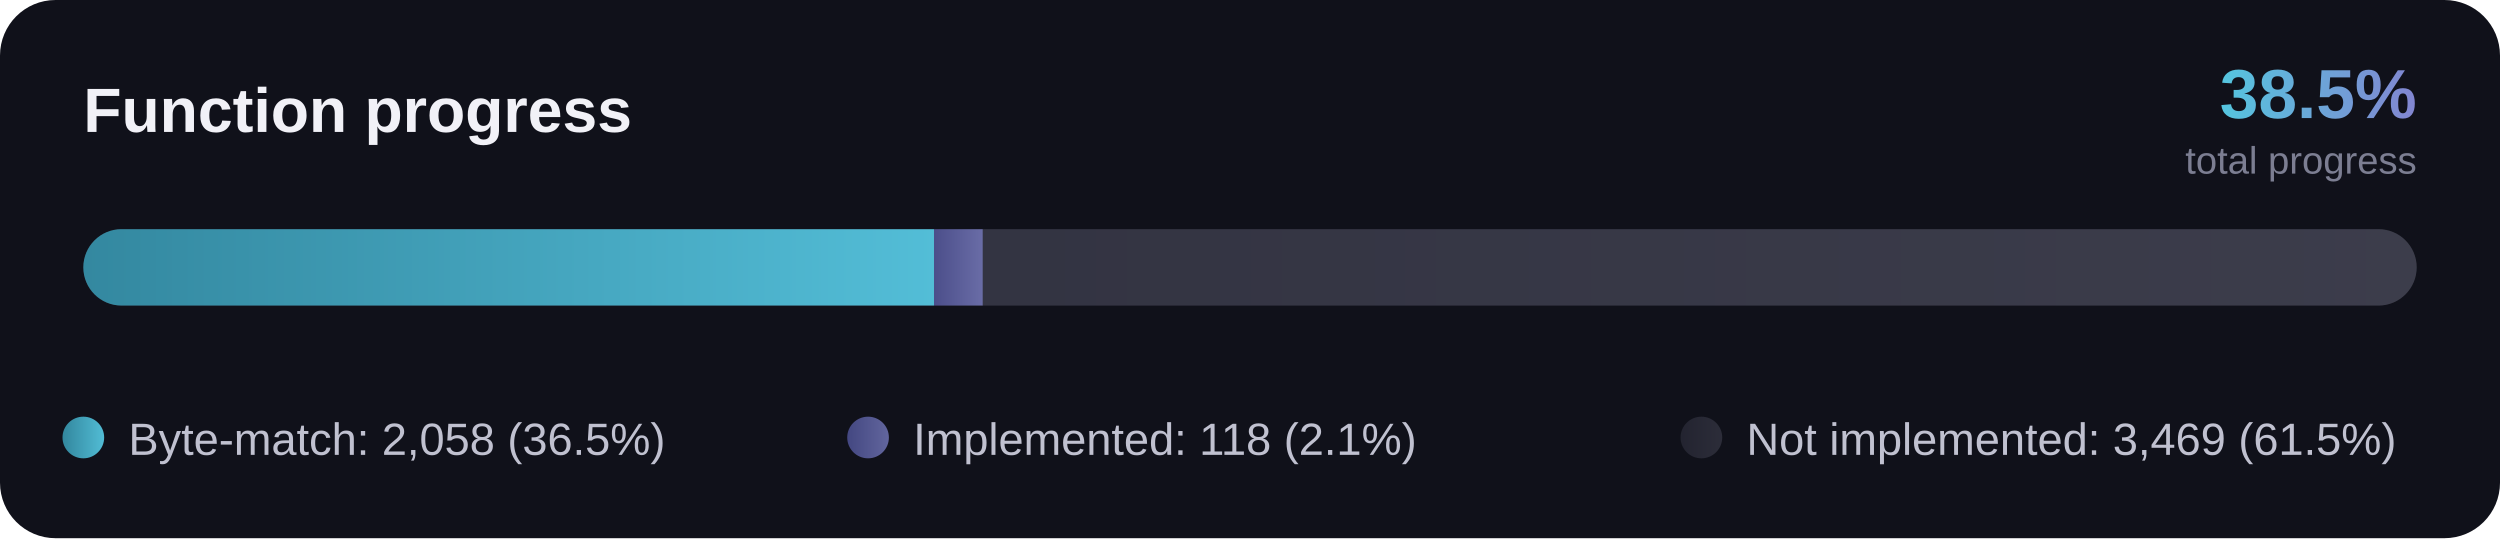
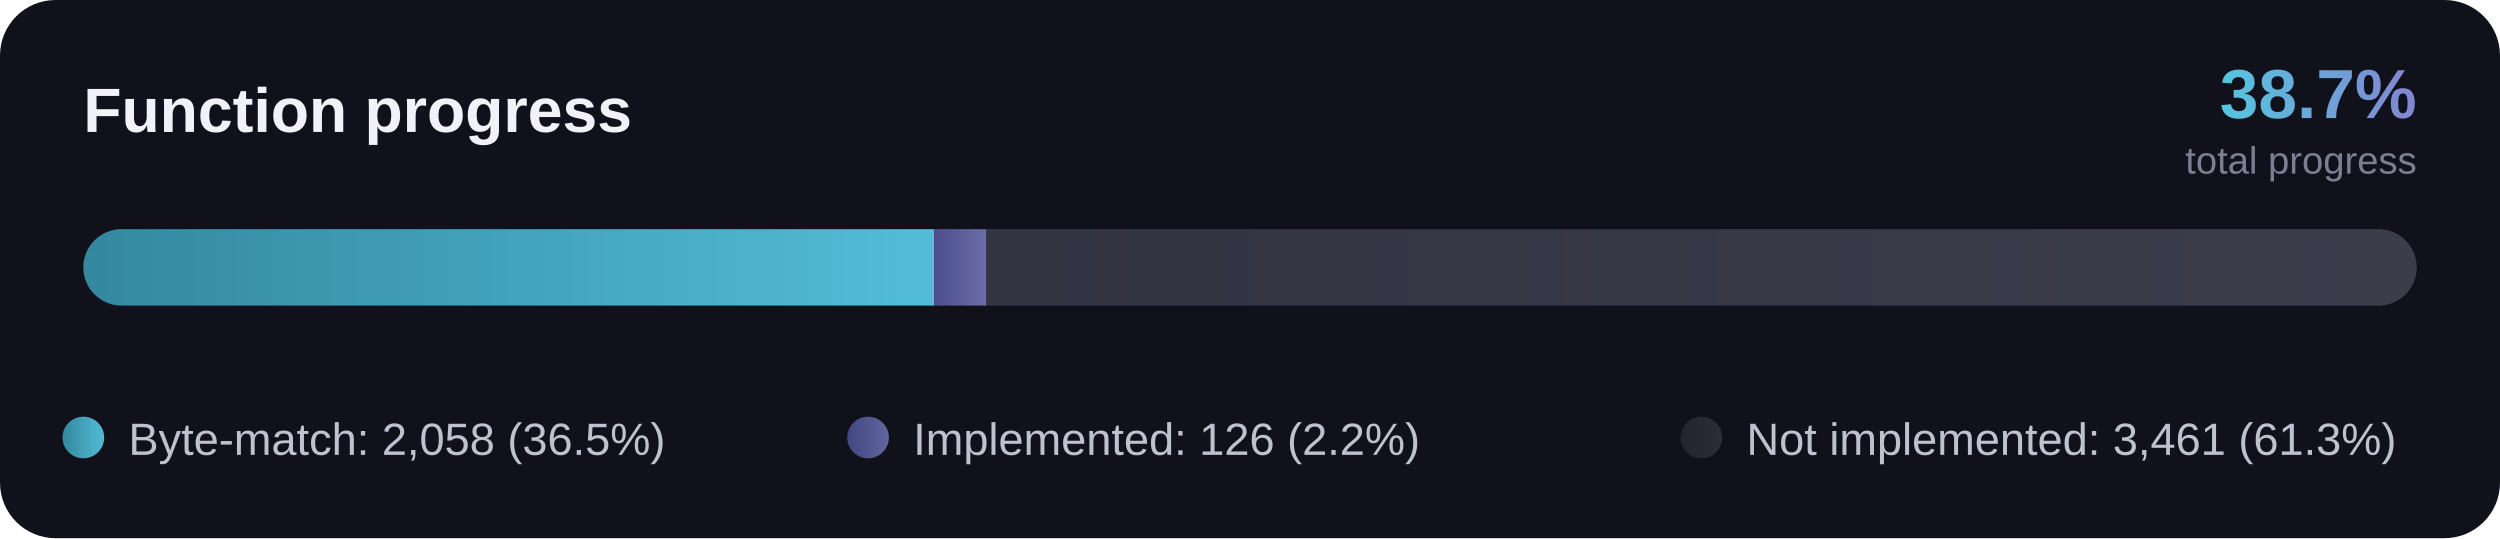
<svg xmlns="http://www.w3.org/2000/svg" width="720" height="155" viewBox="0 0 720 155" role="img" aria-labelledby="title description" font-family="Segoe UI, Arial, sans-serif">
  <defs>
    <linearGradient id="matching-gradient" x1="0" x2="1">
      <stop offset="0" stop-color="#348da5" />
      <stop offset="1" stop-color="#55c5df" />
    </linearGradient>
    <linearGradient id="not-matching-gradient" x1="0" x2="1">
      <stop offset="0" stop-color="#585caa" />
      <stop offset="1" stop-color="#8286d1" />
    </linearGradient>
    <linearGradient id="not-started-gradient" x1="0" x2="1">
      <stop offset="0" stop-color="#3e4050" />
      <stop offset="1" stop-color="#555767" />
    </linearGradient>
    <linearGradient id="overall-gradient" x1="0" x2="1">
      <stop offset="0" stop-color="#55c5df" />
      <stop offset="1" stop-color="#8286d1" />
    </linearGradient>
  </defs>
  <rect width="720" height="155" rx="16" fill="#10111a" />
  <text x="24" y="38" fill="#f1f1f7" font-family="Segoe UI, Arial, sans-serif" font-size="18" font-weight="600">Function progress</text>
-   <text x="696" y="34" text-anchor="end" fill="url(#overall-gradient)" font-family="Segoe UI, Arial, sans-serif" font-size="20" font-weight="700">38.5%</text>
+   <text x="696" y="34" text-anchor="end" fill="url(#overall-gradient)" font-family="Segoe UI, Arial, sans-serif" font-size="20" font-weight="700">38.7%</text>
  <text x="696" y="50" text-anchor="end" fill="#7c7e92" font-family="Segoe UI, Arial, sans-serif" font-size="11">total progress</text>
  <rect x="24" y="66" width="672" height="22" rx="11" fill="#555767" fill-opacity="0.4" />
  <clipPath id="progress-clip">
    <rect x="24" y="66" width="672" height="22" rx="11" />
  </clipPath>
  <g clip-path="url(#progress-clip)">
    <rect x="24.00" y="66" width="244.99" height="22" fill="url(#matching-gradient)" fill-opacity="0.95" />
-     <rect x="268.99" y="66" width="14.05" height="22" fill="url(#not-matching-gradient)" fill-opacity="0.72" />
-     <rect x="283.04" y="66" width="412.96" height="22" fill="url(#not-started-gradient)" fill-opacity="0.4" />
+     <rect x="268.99" y="66" width="15.00" height="22" fill="url(#not-matching-gradient)" fill-opacity="0.72" />
+     <rect x="283.99" y="66" width="412.01" height="22" fill="url(#not-started-gradient)" fill-opacity="0.4" />
  </g>
  <circle cx="24" cy="126" r="6" fill="url(#matching-gradient)" fill-opacity="0.95" />
  <text x="37" y="131" fill="#c0c1d0" font-size="13">Byte-match: 2,058 (36.5%)</text>
  <circle cx="250" cy="126" r="6" fill="url(#not-matching-gradient)" fill-opacity="0.72" />
-   <text x="263" y="131" fill="#c0c1d0" font-size="13">Implemented: 118 (2.1%)</text>
+   <text x="263" y="131" fill="#c0c1d0" font-size="13">Implemented: 126 (2.2%)</text>
  <circle cx="490" cy="126" r="6" fill="url(#not-started-gradient)" fill-opacity="0.4" />
-   <text x="503" y="131" fill="#c0c1d0" font-size="13">Not implemented: 3,469 (61.5%)</text>
+   <text x="503" y="131" fill="#c0c1d0" font-size="13">Not implemented: 3,461 (61.3%)</text>
</svg>
